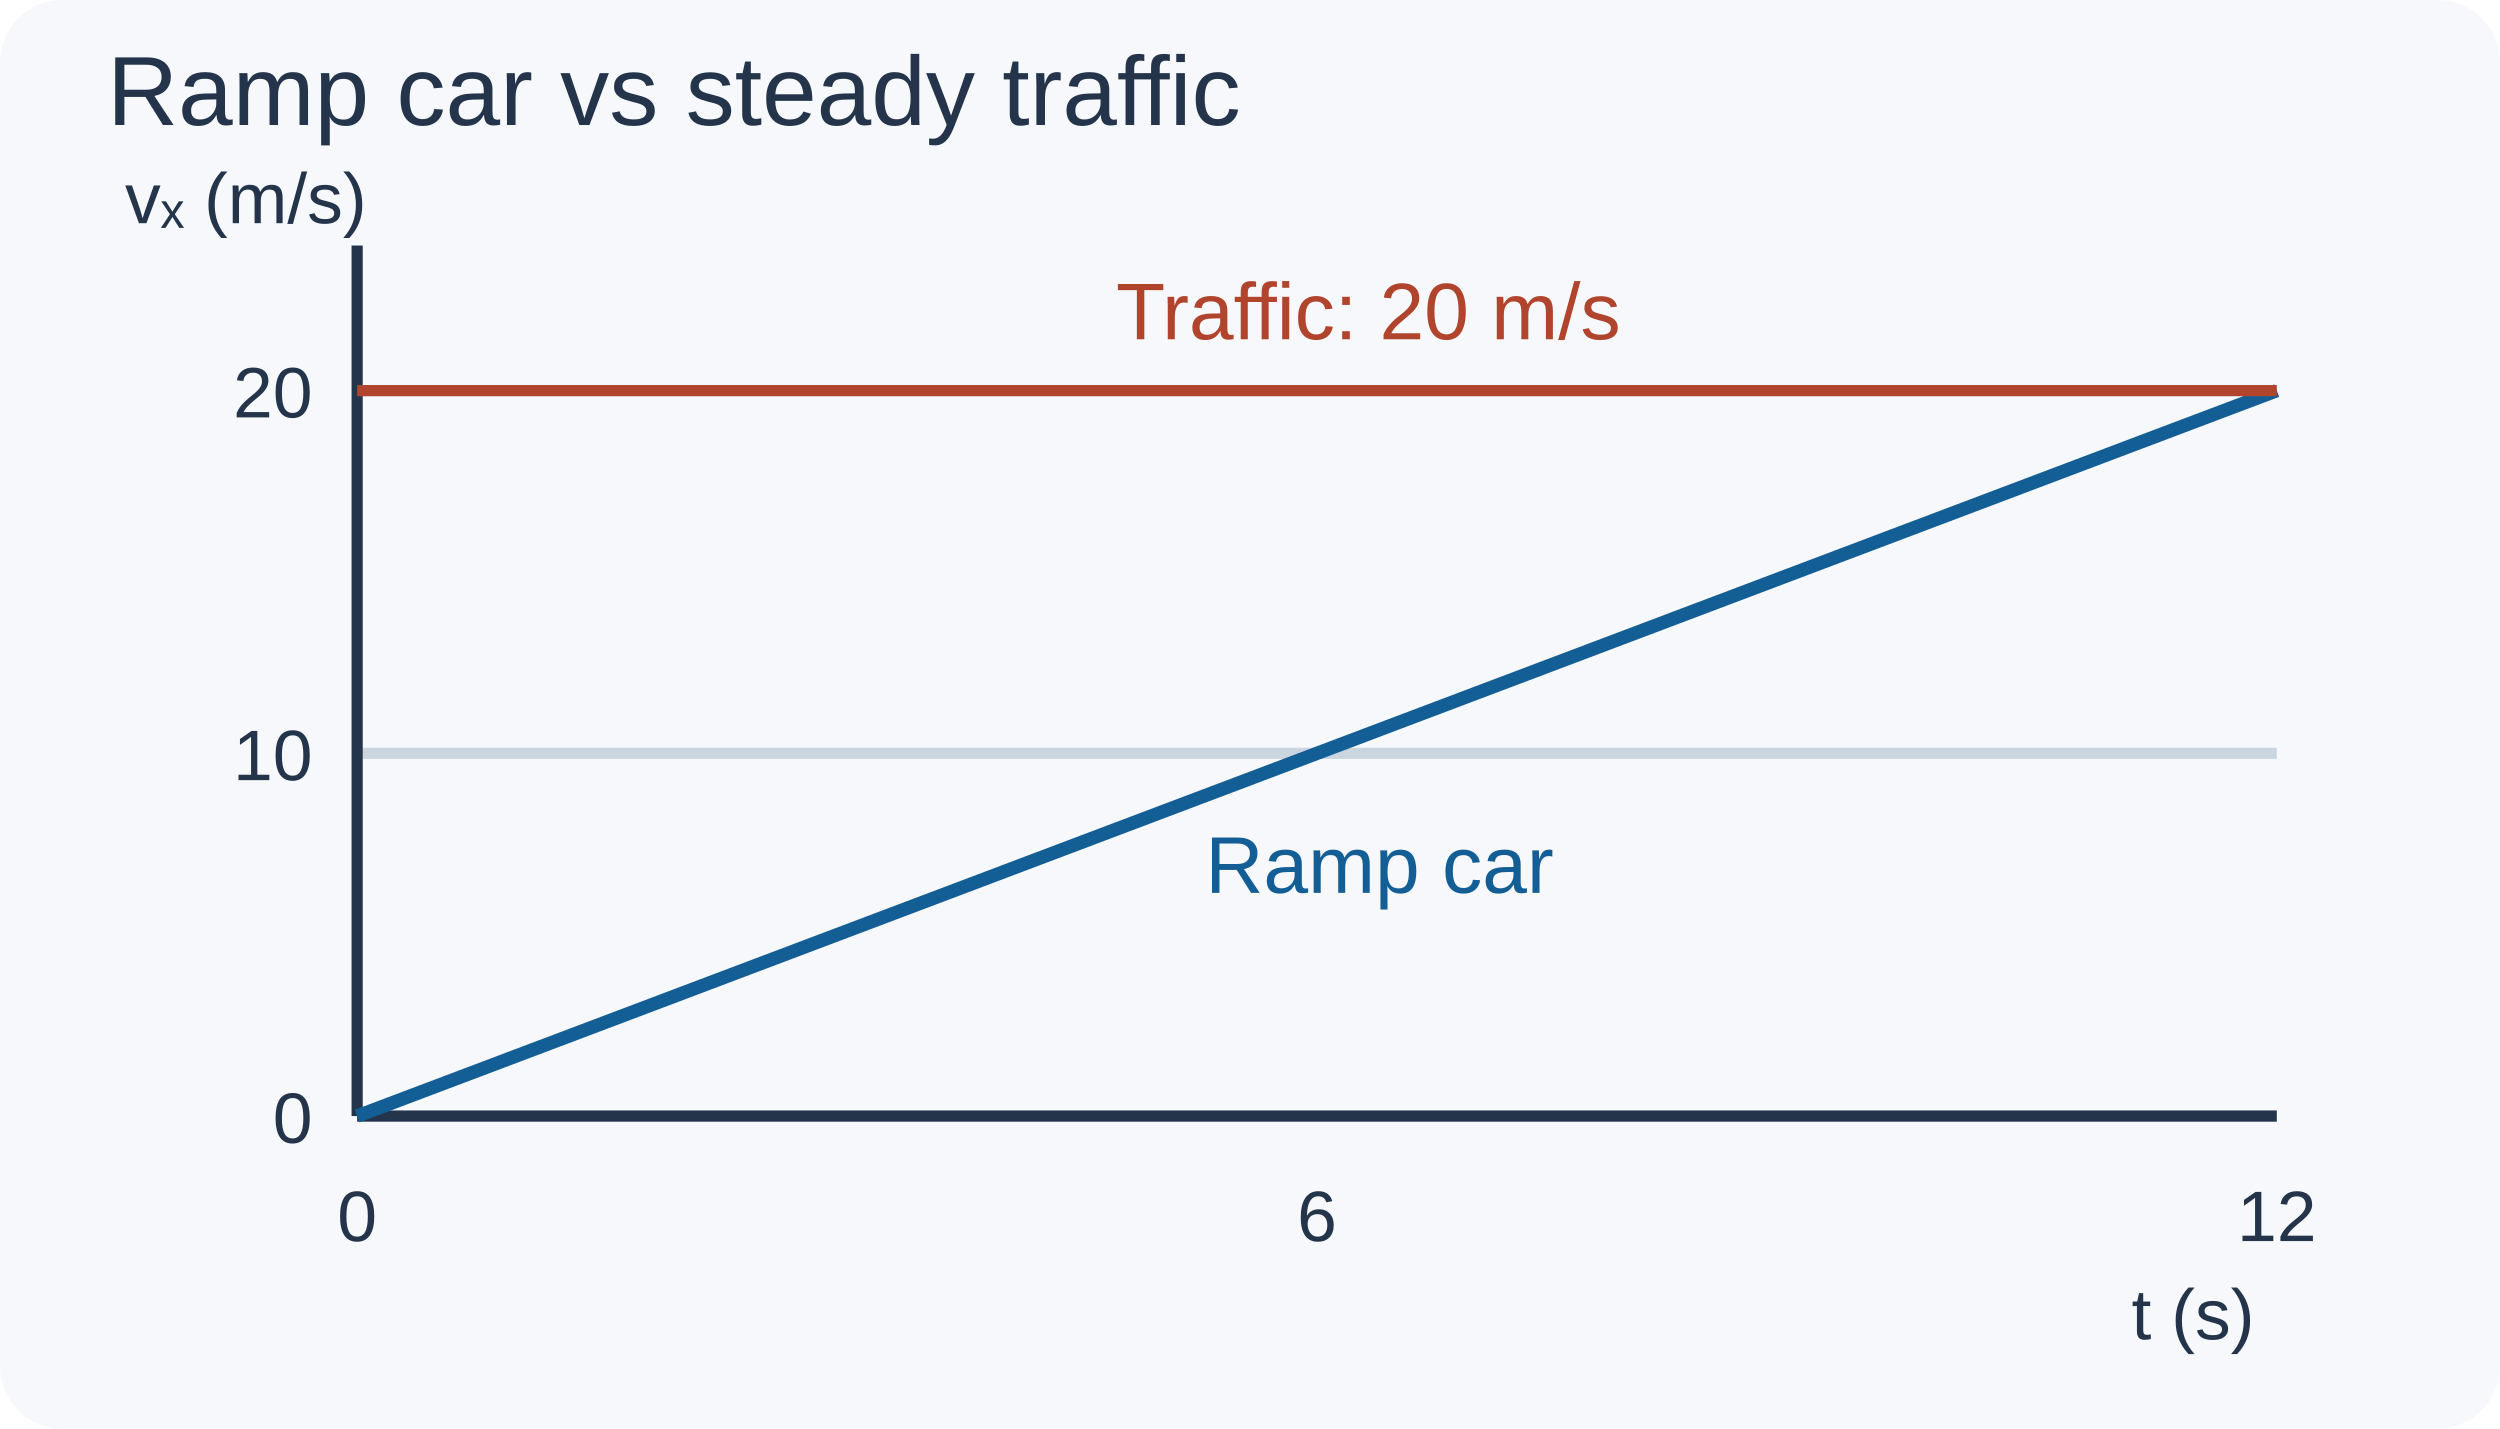
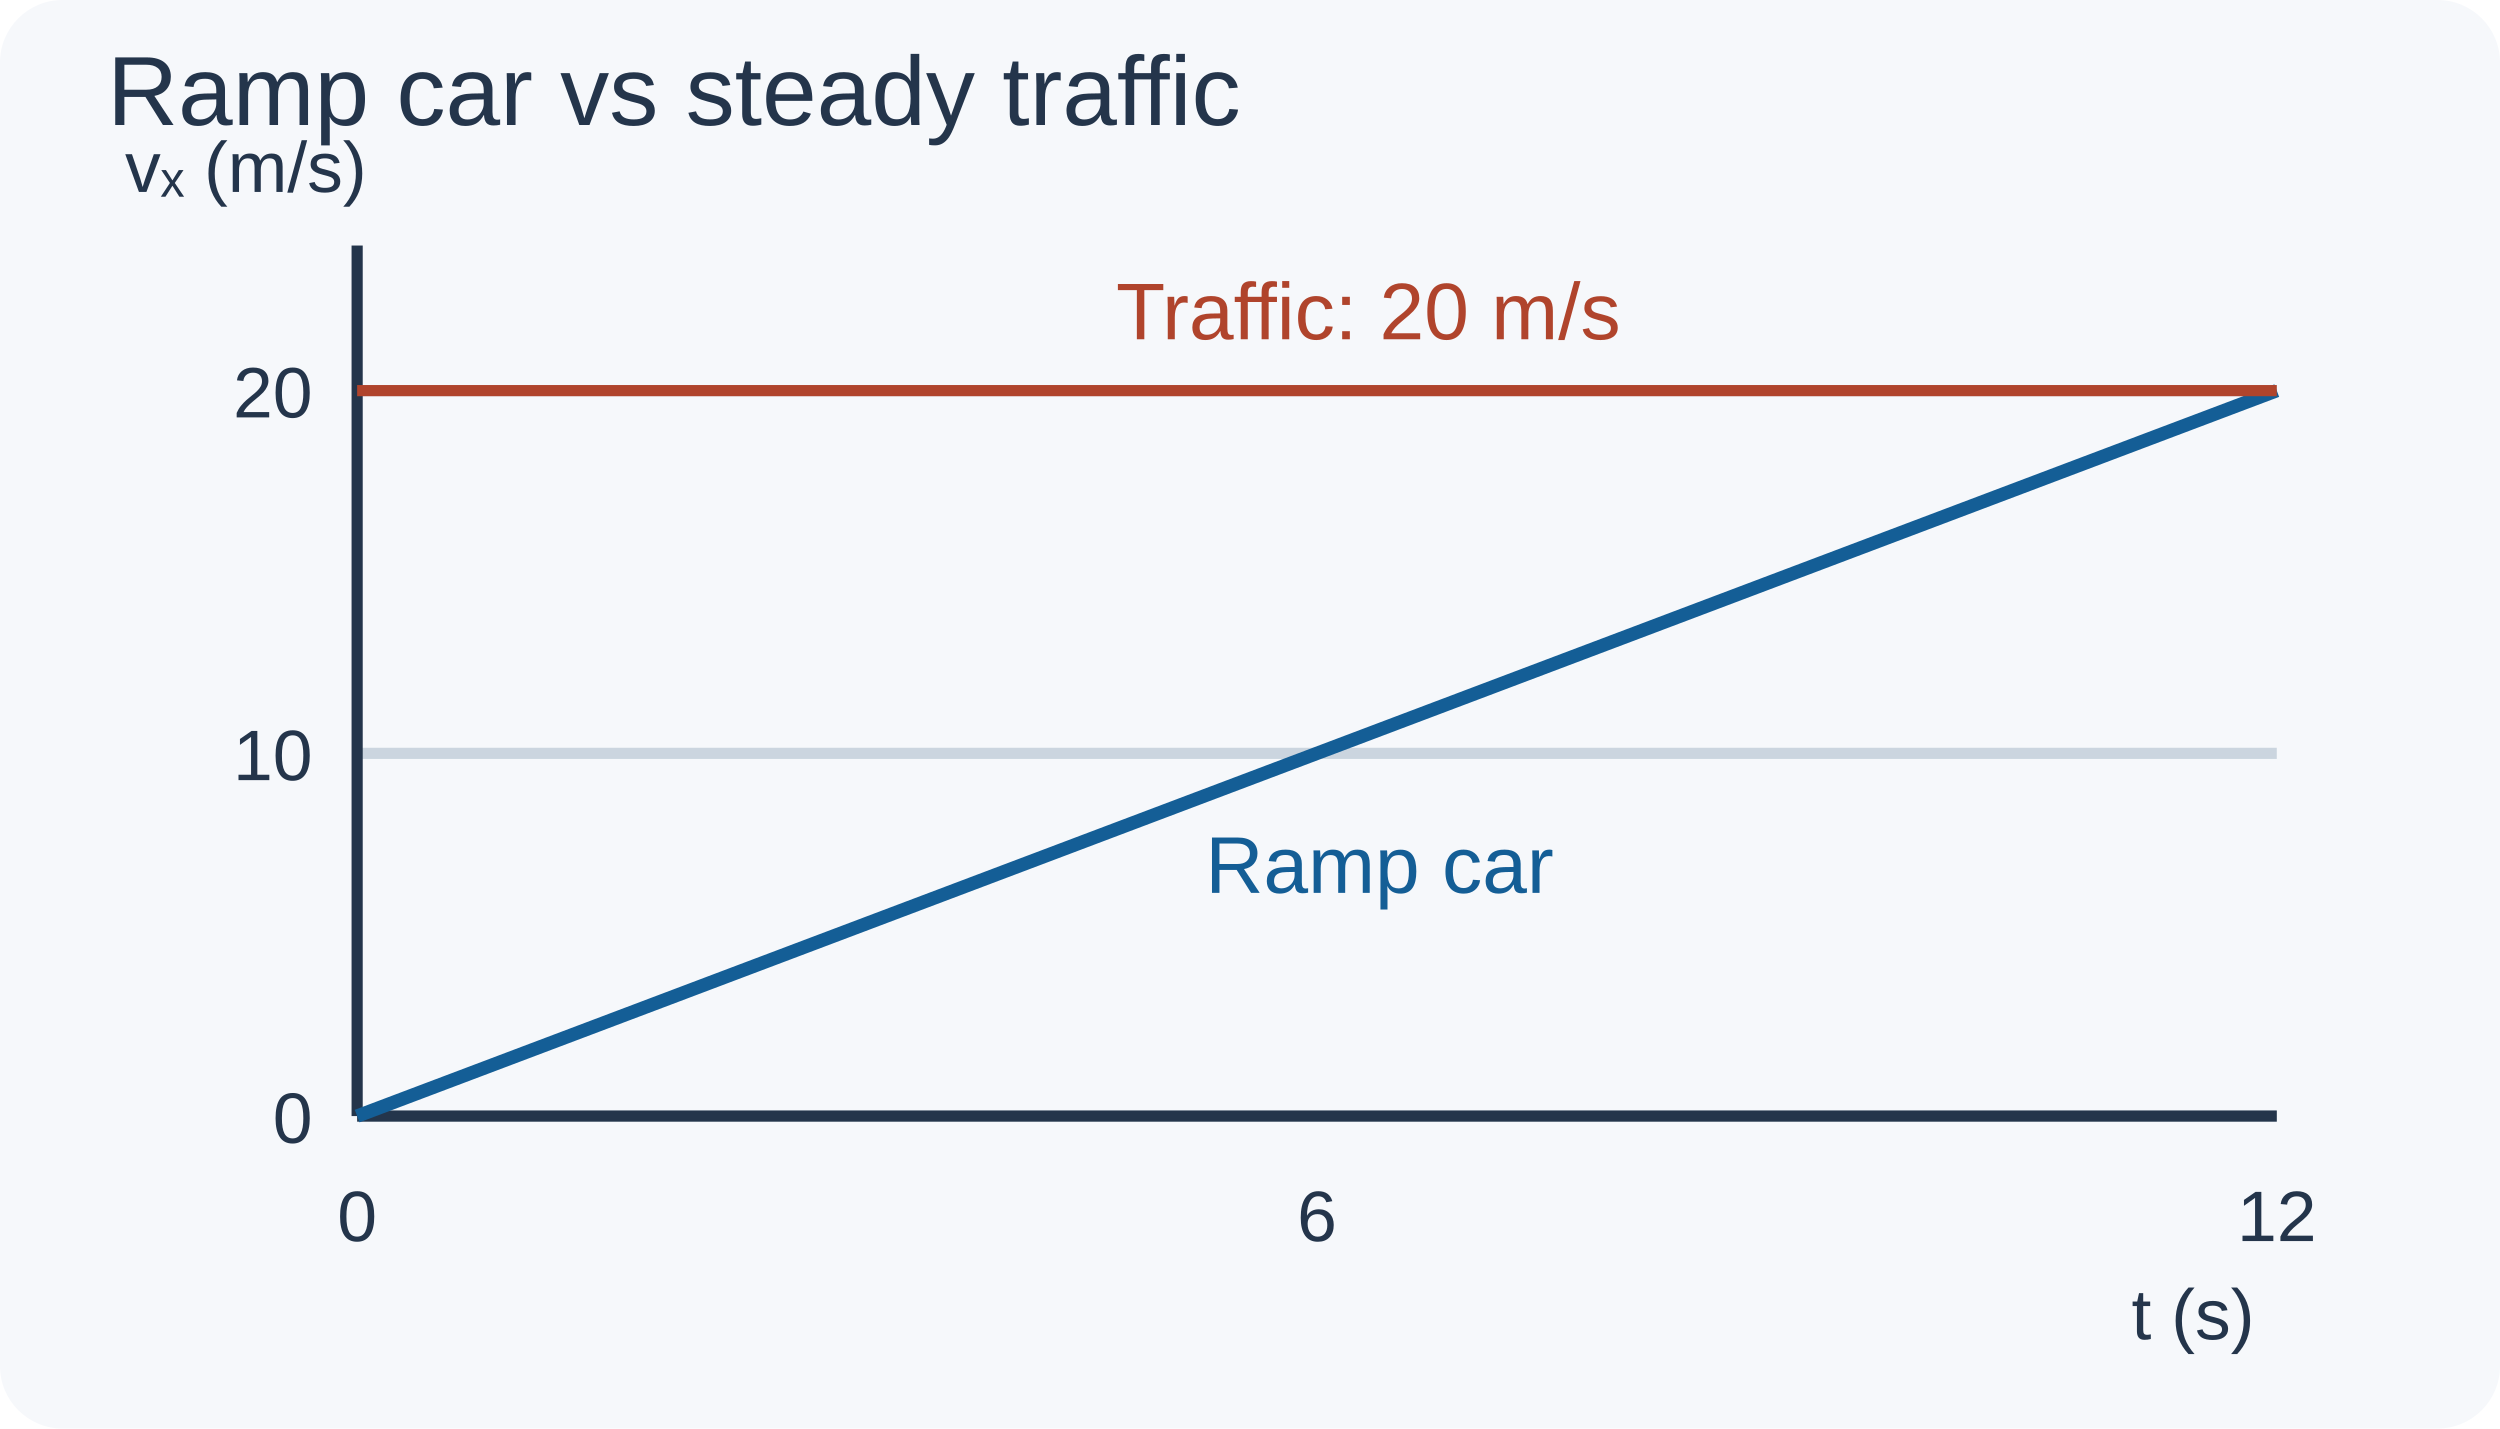
<svg xmlns="http://www.w3.org/2000/svg" viewBox="0 0 560 320" role="img" aria-label="Solution drawing for Exercise 2.24">
  <defs>
    <marker id="arrow" viewBox="0 0 10 10" refX="9" refY="5" markerWidth="7" markerHeight="7" orient="auto-start-reverse">
      <path d="M0 0 L10 5 L0 10z" fill="context-stroke" />
    </marker>
  </defs>
  <rect width="560" height="320" rx="14" fill="#f6f8fb" />
  <g font-family="Arial, sans-serif">
    <text x="24" y="28" font-size="22" fill="#24354b" text-anchor="start">Ramp car vs steady traffic</text>
-     <text x="28" y="50" font-size="16" fill="#24354b" text-anchor="start">vₓ (m/s)</text>
+     <text x="28" y="43" font-size="16" fill="#24354b" text-anchor="start">vₓ (m/s)</text>
    <path d="M80,250.0 L510,250.0" fill="none" stroke="#cbd5df" stroke-width="2.5" />
    <text x="70" y="256.0" font-size="16" fill="#24354b" text-anchor="end">0</text>
    <path d="M80,168.75 L510,168.75" fill="none" stroke="#cbd5df" stroke-width="2.5" />
    <text x="70" y="174.75" font-size="16" fill="#24354b" text-anchor="end">10</text>
    <path d="M80,87.5 L510,87.5" fill="none" stroke="#cbd5df" stroke-width="2.5" />
    <text x="70" y="93.5" font-size="16" fill="#24354b" text-anchor="end">20</text>
    <path d="M80,55 L80,250" fill="none" stroke="#24354b" stroke-width="2.5" />
    <path d="M80,250.0 L510,250.0" fill="none" stroke="#24354b" stroke-width="2.5" />
    <text x="80.0" y="278" font-size="16" fill="#24354b" text-anchor="middle">0</text>
    <text x="295.0" y="278" font-size="16" fill="#24354b" text-anchor="middle">6</text>
    <text x="510.0" y="278" font-size="16" fill="#24354b" text-anchor="middle">12</text>
    <text x="505" y="300" font-size="16" fill="#24354b" text-anchor="end">t (s)</text>
    <polyline points="80.000,250.000 81.792,249.323 83.583,248.646 85.375,247.969 87.167,247.292 88.958,246.615 90.750,245.938 92.542,245.260 94.333,244.583 96.125,243.906 97.917,243.229 99.708,242.552 101.500,241.875 103.292,241.198 105.083,240.521 106.875,239.844 108.667,239.167 110.458,238.490 112.250,237.812 114.042,237.135 115.833,236.458 117.625,235.781 119.417,235.104 121.208,234.427 123.000,233.750 124.792,233.073 126.583,232.396 128.375,231.719 130.167,231.042 131.958,230.365 133.750,229.688 135.542,229.010 137.333,228.333 139.125,227.656 140.917,226.979 142.708,226.302 144.500,225.625 146.292,224.948 148.083,224.271 149.875,223.594 151.667,222.917 153.458,222.240 155.250,221.562 157.042,220.885 158.833,220.208 160.625,219.531 162.417,218.854 164.208,218.177 166.000,217.500 167.792,216.823 169.583,216.146 171.375,215.469 173.167,214.792 174.958,214.115 176.750,213.438 178.542,212.760 180.333,212.083 182.125,211.406 183.917,210.729 185.708,210.052 187.500,209.375 189.292,208.698 191.083,208.021 192.875,207.344 194.667,206.667 196.458,205.990 198.250,205.312 200.042,204.635 201.833,203.958 203.625,203.281 205.417,202.604 207.208,201.927 209.000,201.250 210.792,200.573 212.583,199.896 214.375,199.219 216.167,198.542 217.958,197.865 219.750,197.188 221.542,196.510 223.333,195.833 225.125,195.156 226.917,194.479 228.708,193.802 230.500,193.125 232.292,192.448 234.083,191.771 235.875,191.094 237.667,190.417 239.458,189.740 241.250,189.062 243.042,188.385 244.833,187.708 246.625,187.031 248.417,186.354 250.208,185.677 252.000,185.000 253.792,184.323 255.583,183.646 257.375,182.969 259.167,182.292 260.958,181.615 262.750,180.938 264.542,180.260 266.333,179.583 268.125,178.906 269.917,178.229 271.708,177.552 273.500,176.875 275.292,176.198 277.083,175.521 278.875,174.844 280.667,174.167 282.458,173.490 284.250,172.812 286.042,172.135 287.833,171.458 289.625,170.781 291.417,170.104 293.208,169.427 295.000,168.750 296.792,168.073 298.583,167.396 300.375,166.719 302.167,166.042 303.958,165.365 305.750,164.688 307.542,164.010 309.333,163.333 311.125,162.656 312.917,161.979 314.708,161.302 316.500,160.625 318.292,159.948 320.083,159.271 321.875,158.594 323.667,157.917 325.458,157.240 327.250,156.562 329.042,155.885 330.833,155.208 332.625,154.531 334.417,153.854 336.208,153.177 338.000,152.500 339.792,151.823 341.583,151.146 343.375,150.469 345.167,149.792 346.958,149.115 348.750,148.438 350.542,147.760 352.333,147.083 354.125,146.406 355.917,145.729 357.708,145.052 359.500,144.375 361.292,143.698 363.083,143.021 364.875,142.344 366.667,141.667 368.458,140.990 370.250,140.312 372.042,139.635 373.833,138.958 375.625,138.281 377.417,137.604 379.208,136.927 381.000,136.250 382.792,135.573 384.583,134.896 386.375,134.219 388.167,133.542 389.958,132.865 391.750,132.188 393.542,131.510 395.333,130.833 397.125,130.156 398.917,129.479 400.708,128.802 402.500,128.125 404.292,127.448 406.083,126.771 407.875,126.094 409.667,125.417 411.458,124.740 413.250,124.062 415.042,123.385 416.833,122.708 418.625,122.031 420.417,121.354 422.208,120.677 424.000,120.000 425.792,119.323 427.583,118.646 429.375,117.969 431.167,117.292 432.958,116.615 434.750,115.938 436.542,115.260 438.333,114.583 440.125,113.906 441.917,113.229 443.708,112.552 445.500,111.875 447.292,111.198 449.083,110.521 450.875,109.844 452.667,109.167 454.458,108.490 456.250,107.812 458.042,107.135 459.833,106.458 461.625,105.781 463.417,105.104 465.208,104.427 467.000,103.750 468.792,103.073 470.583,102.396 472.375,101.719 474.167,101.042 475.958,100.365 477.750,99.688 479.542,99.010 481.333,98.333 483.125,97.656 484.917,96.979 486.708,96.302 488.500,95.625 490.292,94.948 492.083,94.271 493.875,93.594 495.667,92.917 497.458,92.240 499.250,91.562 501.042,90.885 502.833,90.208 504.625,89.531 506.417,88.854 508.208,88.177 510.000,87.500" fill="none" stroke="#145e96" stroke-width="3" />
    <path d="M80,87.5 L510,87.5" fill="none" stroke="#b0442c" stroke-width="2.5" />
    <text x="250" y="76" font-size="18" fill="#b0442c" text-anchor="start">Traffic: 20 m/s</text>
    <text x="270" y="200" font-size="18" fill="#145e96" text-anchor="start">Ramp car</text>
  </g>
</svg>
